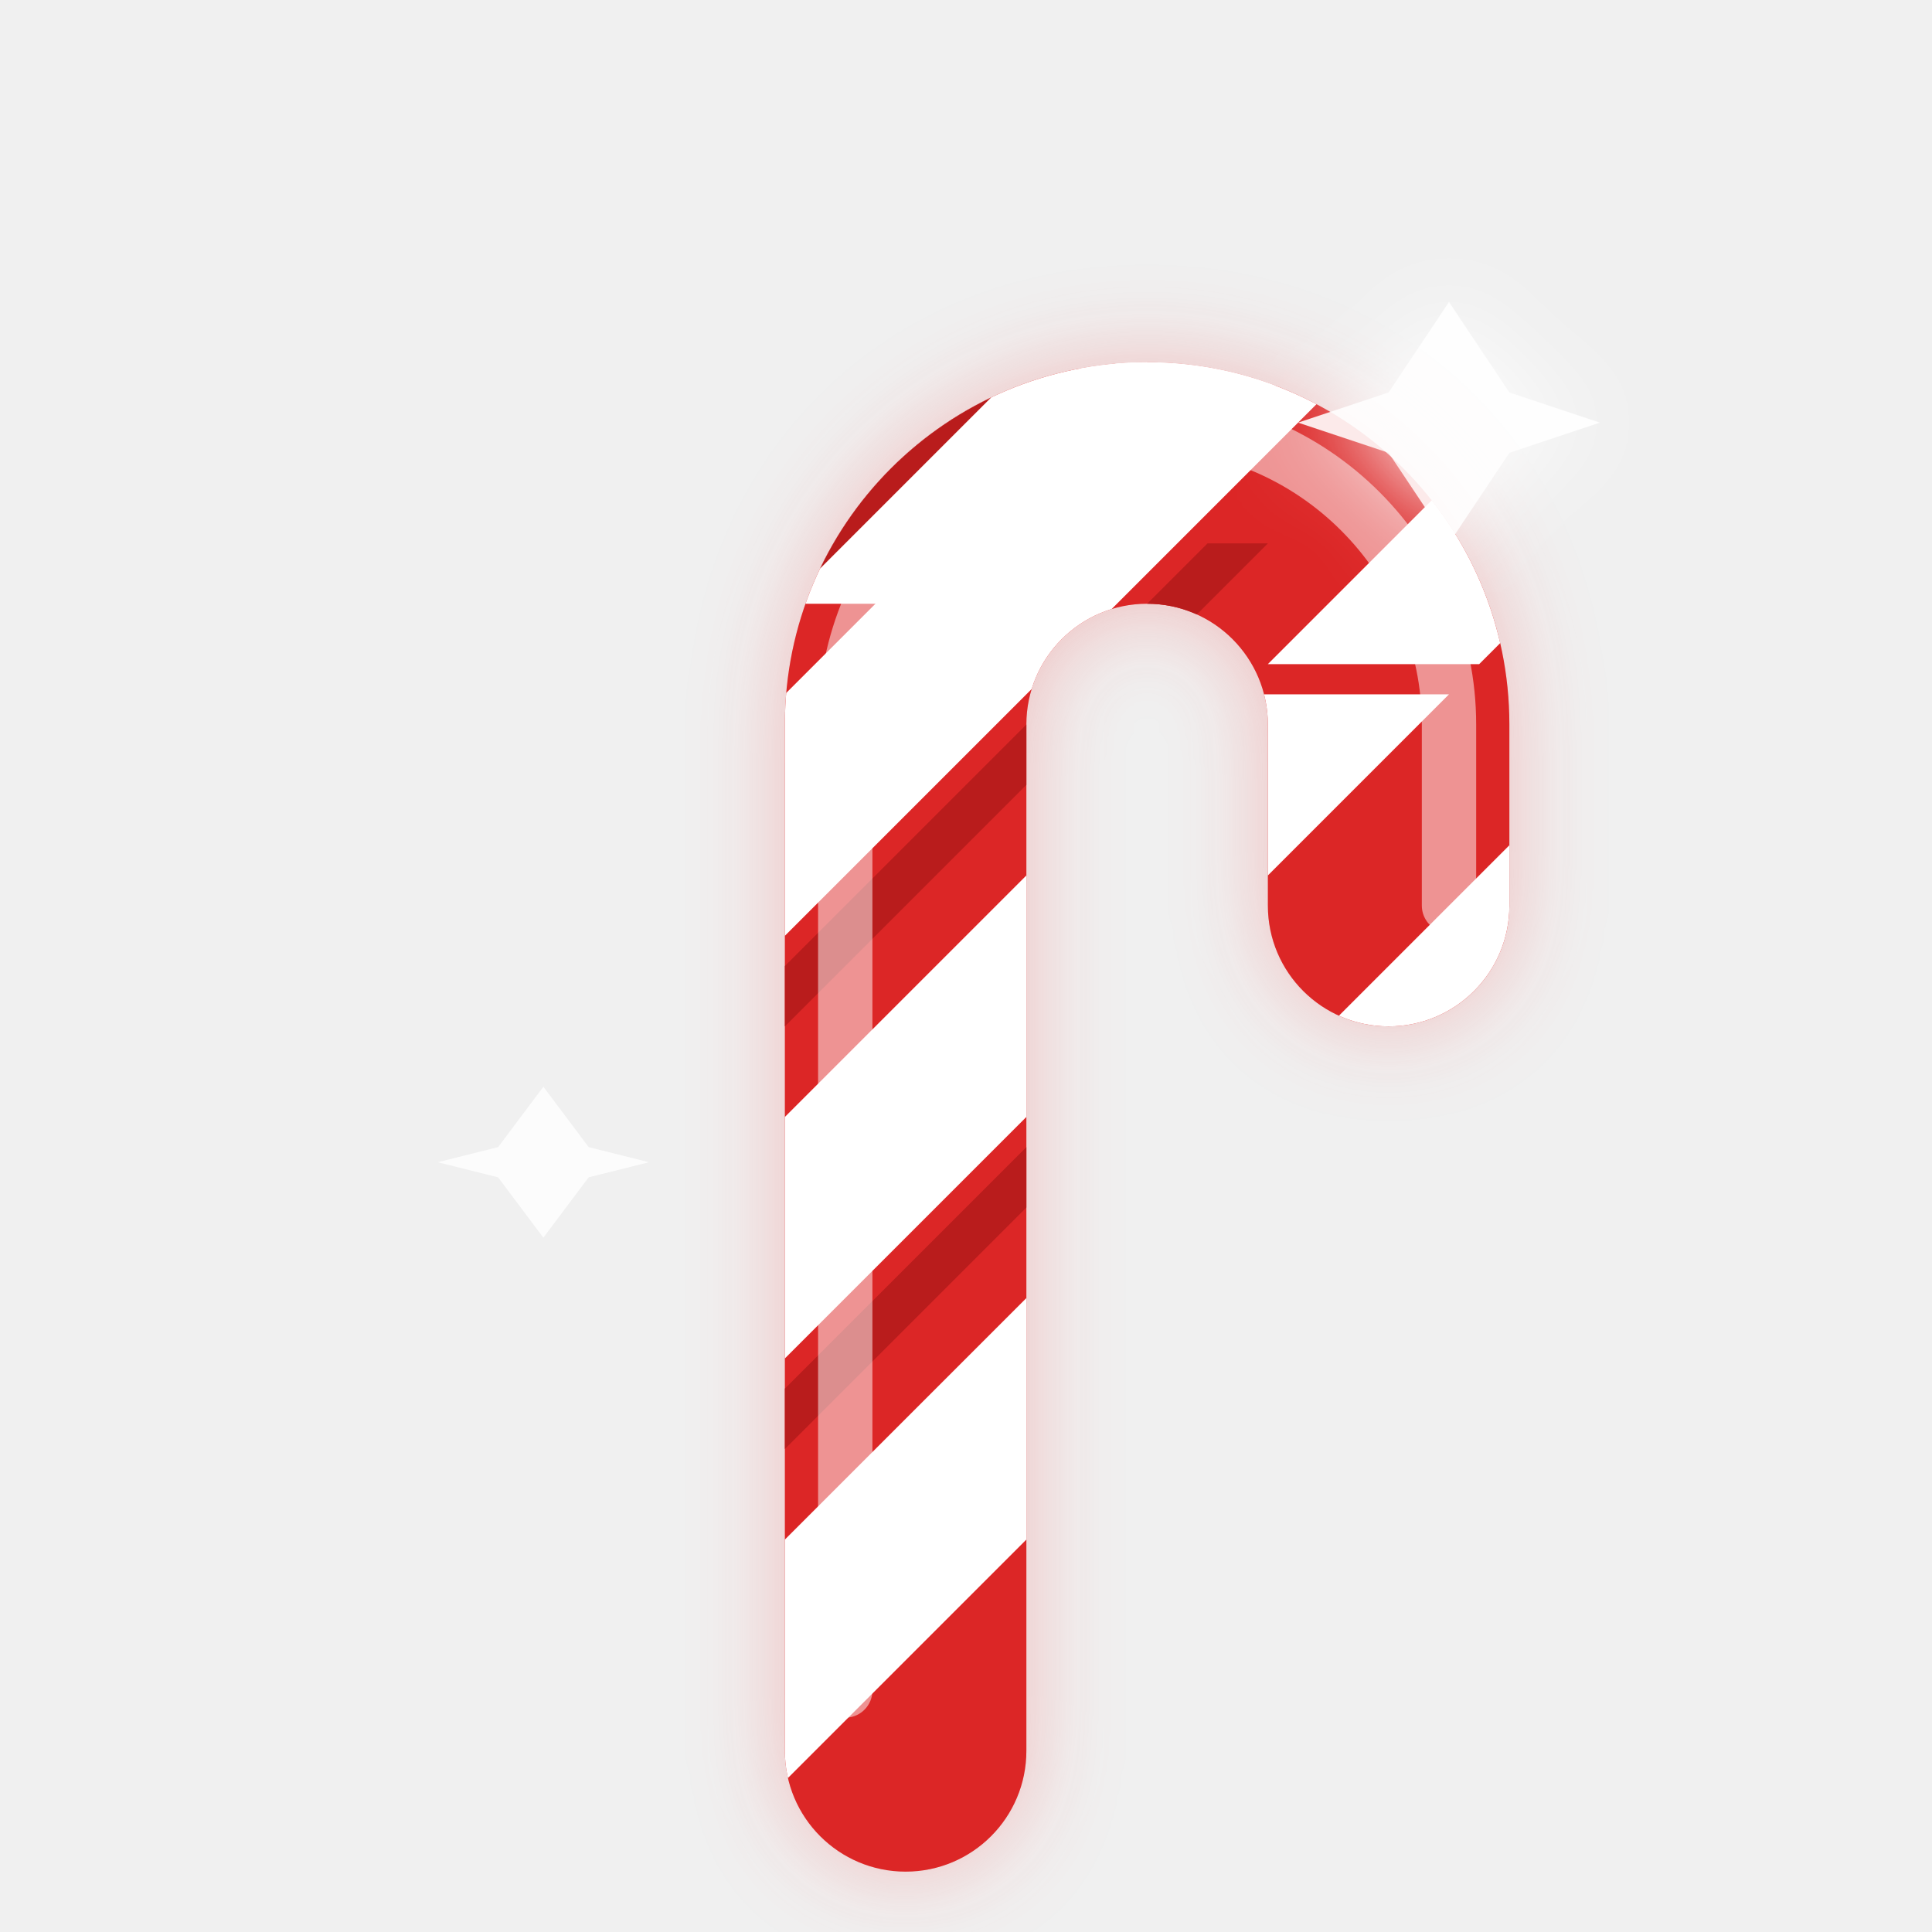
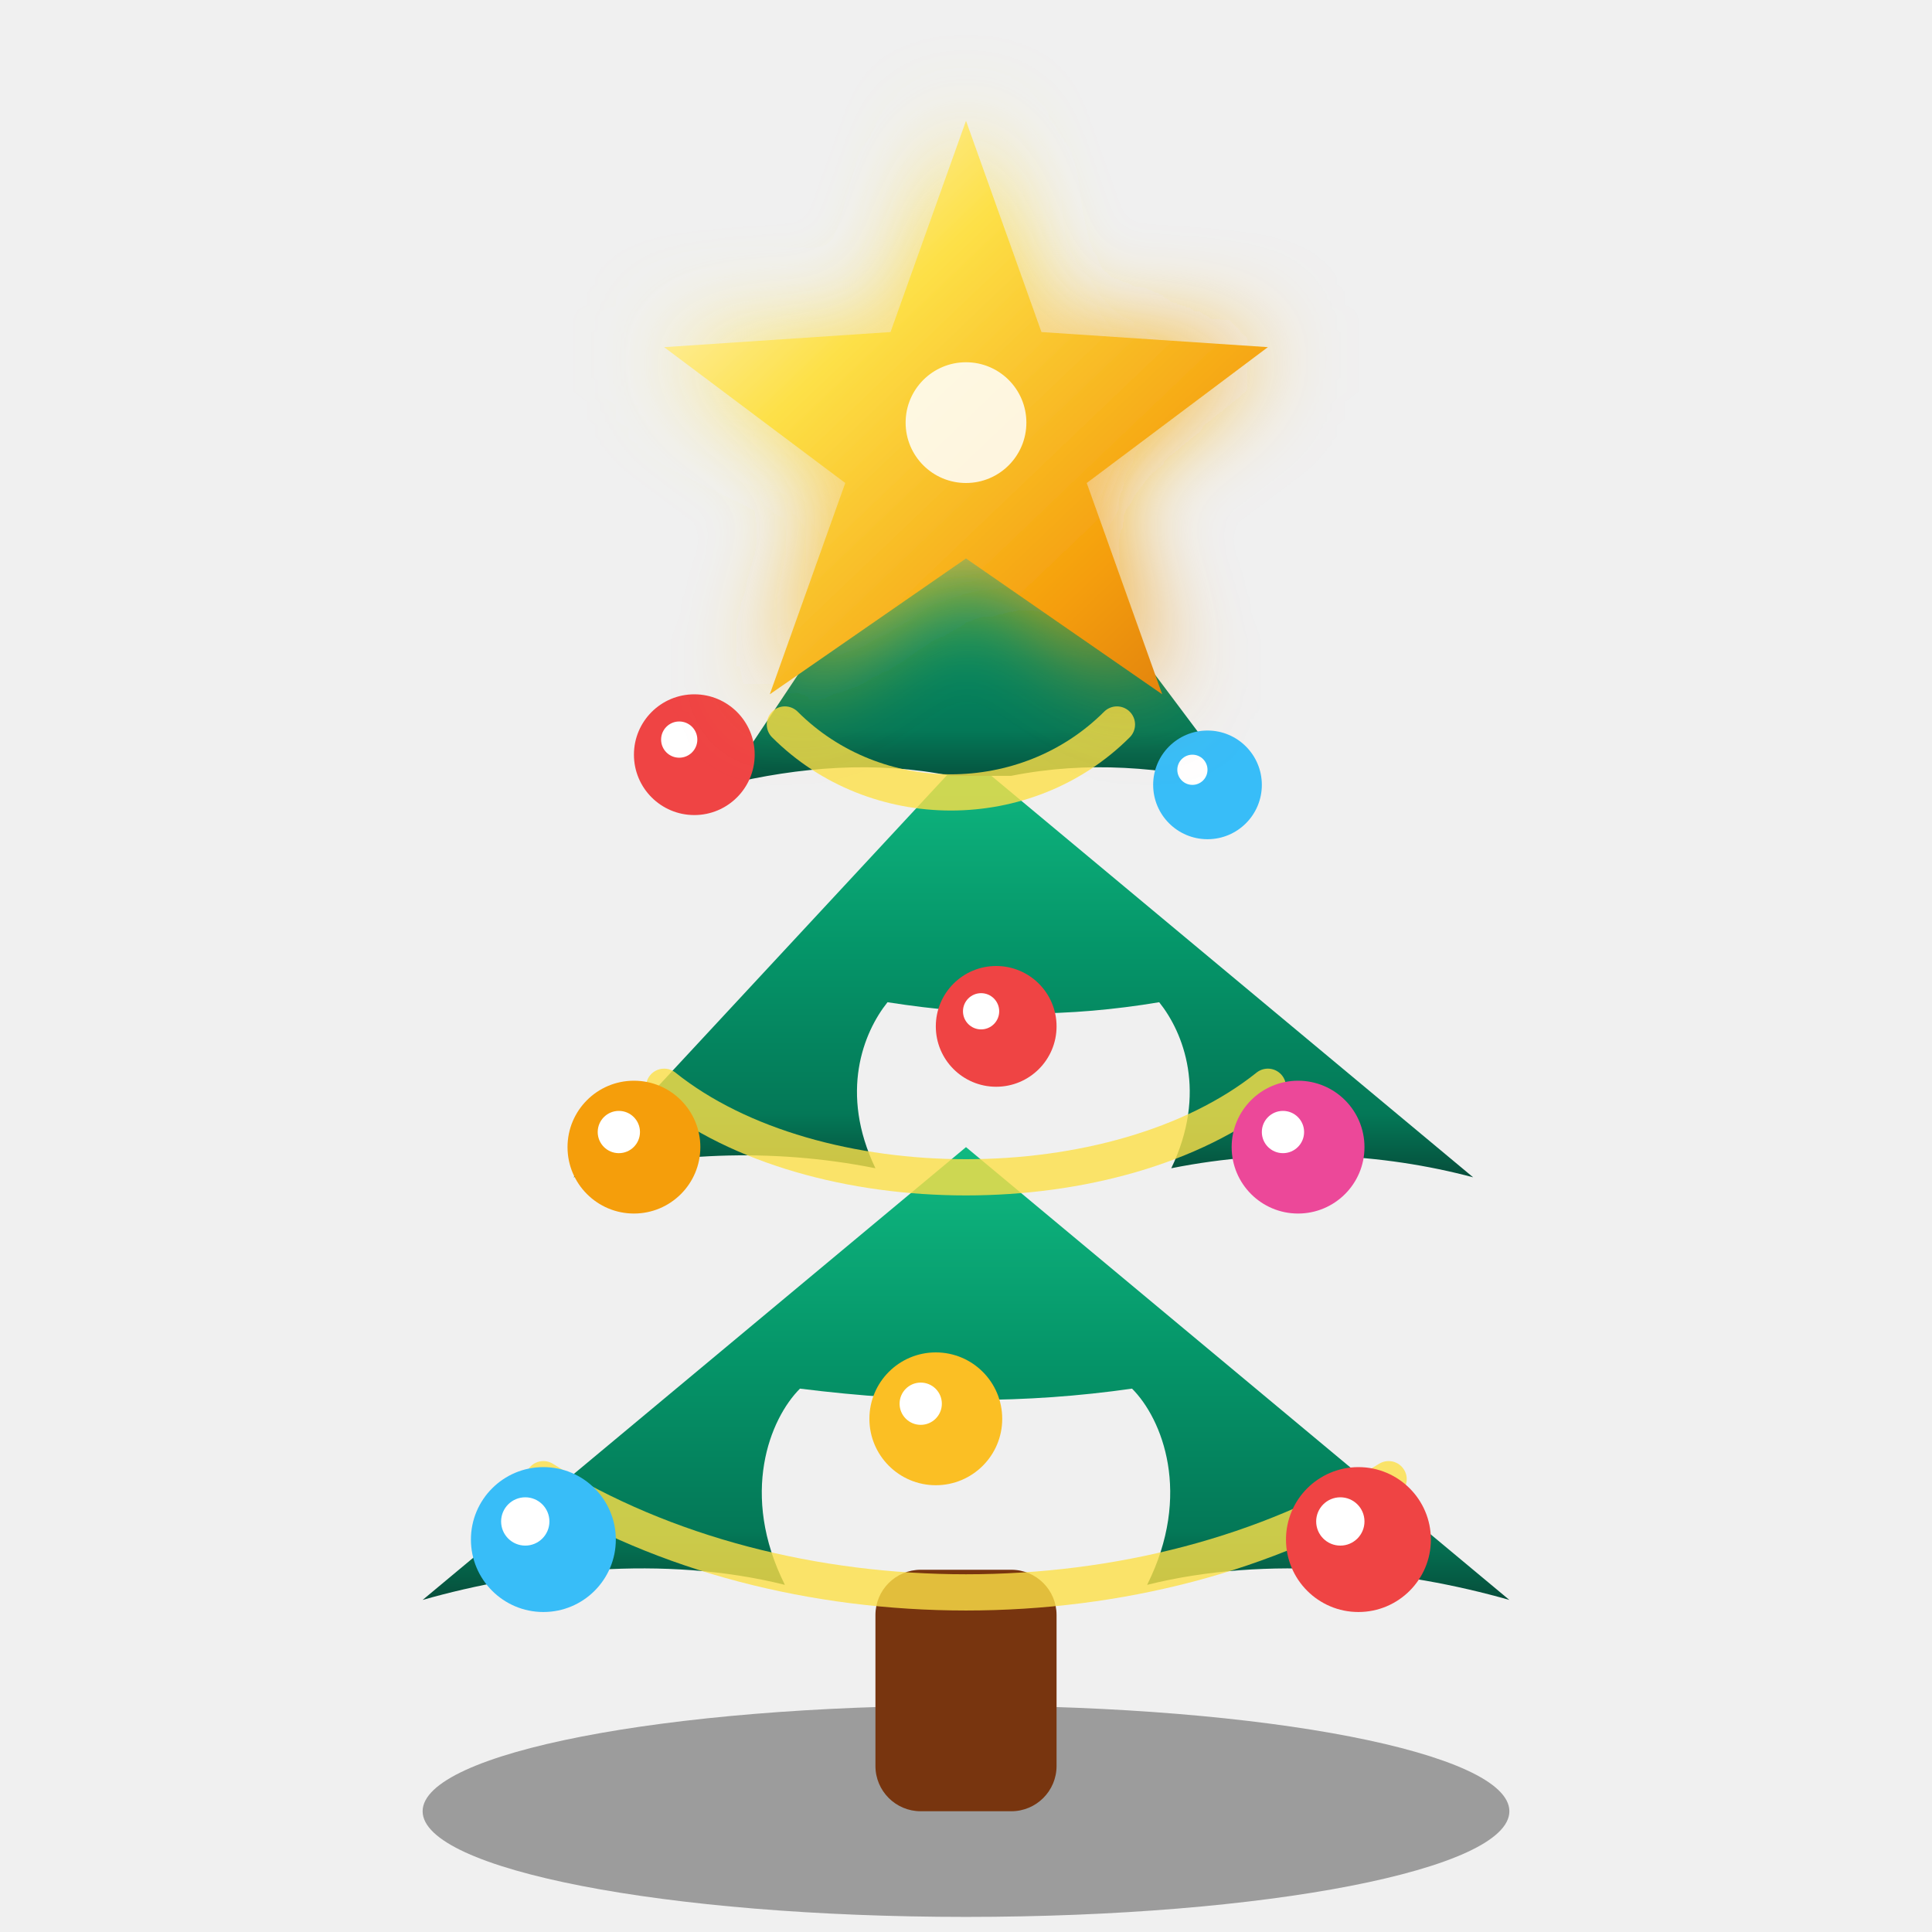
- <svg xmlns="http://www.w3.org/2000/svg" viewBox="0 0 64 64" width="64" height="64" role="img" aria-label="Christmas">
+ <svg xmlns="http://www.w3.org/2000/svg" viewBox="0 0 64 64" width="64" height="64" role="img" aria-label="Christmas Event Badge">
  <defs>
-     <clipPath id="candy-cane-clip">
-       <path d="M26 58V24c0-6.627 5.373-12 12-12s12 5.373 12 12v6c0 2.21-1.79 4-4 4s-4-1.79-4-4v-6c0-2.209-1.791-4-4-4s-4 1.791-4 4v34c0 2.209-1.791 4-4 4s-4-1.791-4-4Z" />
-     </clipPath>
-     <filter id="cc-glow" x="-20%" y="-20%" width="140%" height="140%">
-       <feGaussianBlur stdDeviation="1.5" result="blur" />
+     <linearGradient id="xmas-tree" x1="50%" y1="0%" x2="50%" y2="100%">
+       <stop offset="0%" stop-color="#10b981" />
+       <stop offset="45%" stop-color="#059669" />
+       <stop offset="85%" stop-color="#047857" />
+       <stop offset="100%" stop-color="#064e3b" />
+     </linearGradient>
+     <linearGradient id="xmas-gold" x1="0%" y1="0%" x2="100%" y2="100%">
+       <stop offset="0%" stop-color="#fffbeb" />
+       <stop offset="35%" stop-color="#fde047" />
+       <stop offset="75%" stop-color="#f59e0b" />
+       <stop offset="100%" stop-color="#d97706" />
+     </linearGradient>
+     <filter id="xmas-glow" x="-30%" y="-30%" width="160%" height="160%">
+       <feGaussianBlur stdDeviation="1.6" result="blur" />
      <feComposite in="SourceGraphic" in2="blur" operator="over" />
    </filter>
  </defs>
-   <path d="M26 58V24c0-6.627 5.373-12 12-12s12 5.373 12 12v6c0 2.21-1.79 4-4 4s-4-1.79-4-4v-6c0-2.209-1.791-4-4-4s-4 1.791-4 4v34c0 2.209-1.791 4-4 4s-4-1.791-4-4Z" fill="#ef4444" opacity="0.3" filter="url(#cc-glow)" />
-   <path d="M26 58V24c0-6.627 5.373-12 12-12s12 5.373 12 12v6c0 2.21-1.79 4-4 4s-4-1.79-4-4v-6c0-2.209-1.791-4-4-4s-4 1.791-4 4v34c0 2.209-1.791 4-4 4s-4-1.791-4-4Z" fill="#dc2626" />
-   <g clip-path="url(#candy-cane-clip)">
-     <path d="M15 62l25-25h8l-25 25Z" fill="#ffffff" />
-     <path d="M15 48l25-25h8l-25 25Z" fill="#ffffff" />
-     <path d="M15 34l25-25h8l-25 25Z" fill="#ffffff" />
-     <path d="M22 20l25-25h8l-25 25Z" fill="#ffffff" />
-     <path d="M34 14l20-20h7l-20 20Z" fill="#ffffff" />
-     <path d="M42 22l18-18h7l-18 18Z" fill="#ffffff" />
-     <path d="M44 34l16-16h7l-16 16Z" fill="#ffffff" />
-     <path d="M15 57l25-25h2l-25 25Z" fill="#b91c1c" />
-     <path d="M15 43l25-25h2l-25 25Z" fill="#b91c1c" />
-     <path d="M15 29l25-25h2l-25 25Z" fill="#b91c1c" />
+   <ellipse cx="32" cy="60" rx="18" ry="3.5" fill="#000000" opacity="0.35" />
+   <rect x="29" y="52" width="6" height="8" rx="1.5" fill="#78350f" />
+   <path d="M12 52c3-1 8-2 12-1 0 0-3-4-2-6 5 0 9-1 12 0 0 0-2 4-1 6 4-1 9 0 11 1-1.5-2-4-7-5.5-9-3 1-5.5 1-8.5 0.5 0.5-2 1-3 1.5-4.5-5 0.5-8 0.5-13 0 0.5 1.5 1 2.5 1.5 4.5-3 0.5-5.5 0.5-8.5-0.5-1.5 2-4 7-5.5 9Z" fill="none" />
+   <path d="M32 38L14 53c3.5-1 8-1.5 12-0.5-1.5-3-0.5-5.5 0.5-6.5 4 0.5 7.5 0.5 11 0 1 1 2 3.5 0.5 6.5 4-1 8.5-0.5 12 0.5L32 38Z" fill="url(#xmas-tree)" />
+   <path d="M32 25L19 39c3-0.8 6.5-1 10-0.3-1.2-2.5-0.4-4.5 0.4-5.5 3.2 0.5 6 0.5 9 0 0.8 1 1.6 3 0.4 5.5 3.5-0.7 7-0.5 10 0.3L32 25Z" fill="url(#xmas-tree)" />
+   <path d="M32 14L24 26c2.5-0.6 5-0.8 7.5-0.3 0.5 0 1 0 1 0s0.5 0 1 0c2.5-0.5 5-0.3 7.5 0.3L32 14Z" fill="url(#xmas-tree)" />
+   <path d="M26 24c3 3 8 3 11 0" fill="none" stroke="#fde047" stroke-width="1.2" stroke-linecap="round" opacity="0.8" />
+   <path d="M22 36c5 4 15 4 20 0" fill="none" stroke="#fde047" stroke-width="1.2" stroke-linecap="round" opacity="0.8" />
+   <path d="M18 49c8 5 20 5 28 0" fill="none" stroke="#fde047" stroke-width="1.2" stroke-linecap="round" opacity="0.8" />
+   <circle cx="23" cy="25" r="2" fill="#ef4444" />
+   <circle cx="22.5" cy="24.5" r="0.6" fill="#ffffff" />
+   <circle cx="40" cy="26" r="1.8" fill="#38bdf8" />
+   <circle cx="39.5" cy="25.5" r="0.5" fill="#ffffff" />
+   <circle cx="21" cy="38" r="2.2" fill="#f59e0b" />
+   <circle cx="20.5" cy="37.5" r="0.7" fill="#ffffff" />
+   <circle cx="33" cy="34" r="2" fill="#ef4444" />
+   <circle cx="32.5" cy="33.5" r="0.6" fill="#ffffff" />
+   <circle cx="43" cy="38" r="2.2" fill="#ec4899" />
+   <circle cx="42.5" cy="37.5" r="0.7" fill="#ffffff" />
+   <circle cx="18" cy="51" r="2.4" fill="#38bdf8" />
+   <circle cx="17.4" cy="50.4" r="0.8" fill="#ffffff" />
+   <circle cx="31" cy="47" r="2.2" fill="#fbbf24" />
+   <circle cx="30.5" cy="46.5" r="0.7" fill="#ffffff" />
+   <circle cx="45" cy="51" r="2.4" fill="#ef4444" />
+   <circle cx="44.4" cy="50.4" r="0.8" fill="#ffffff" />
+   <g filter="url(#xmas-glow)">
+     <polygon points="32,4 34.5,11 42,11.5 36,16 38.5,23 32,18.5 25.5,23 28,16 22,11.5 29.5,11" fill="url(#xmas-gold)" />
+     <circle cx="32" cy="14" r="2" fill="#ffffff" opacity="0.85" />
  </g>
-   <path d="M28 56V24c0-5.5 4.5-10 10-10s10 4.5 10 10v6" fill="none" stroke="#ffffff" stroke-width="1.8" stroke-linecap="round" opacity="0.5" />
-   <polygon points="48,10 50,13 53,14 50,15 48,18 46,15 43,14 46,13" fill="#ffffff" opacity="0.9" filter="url(#cc-glow)" />
-   <polygon points="18,36 19.5,38 21.5,38.5 19.5,39 18,41 16.5,39 14.5,38.5 16.5,38" fill="#ffffff" opacity="0.8" />
</svg>
